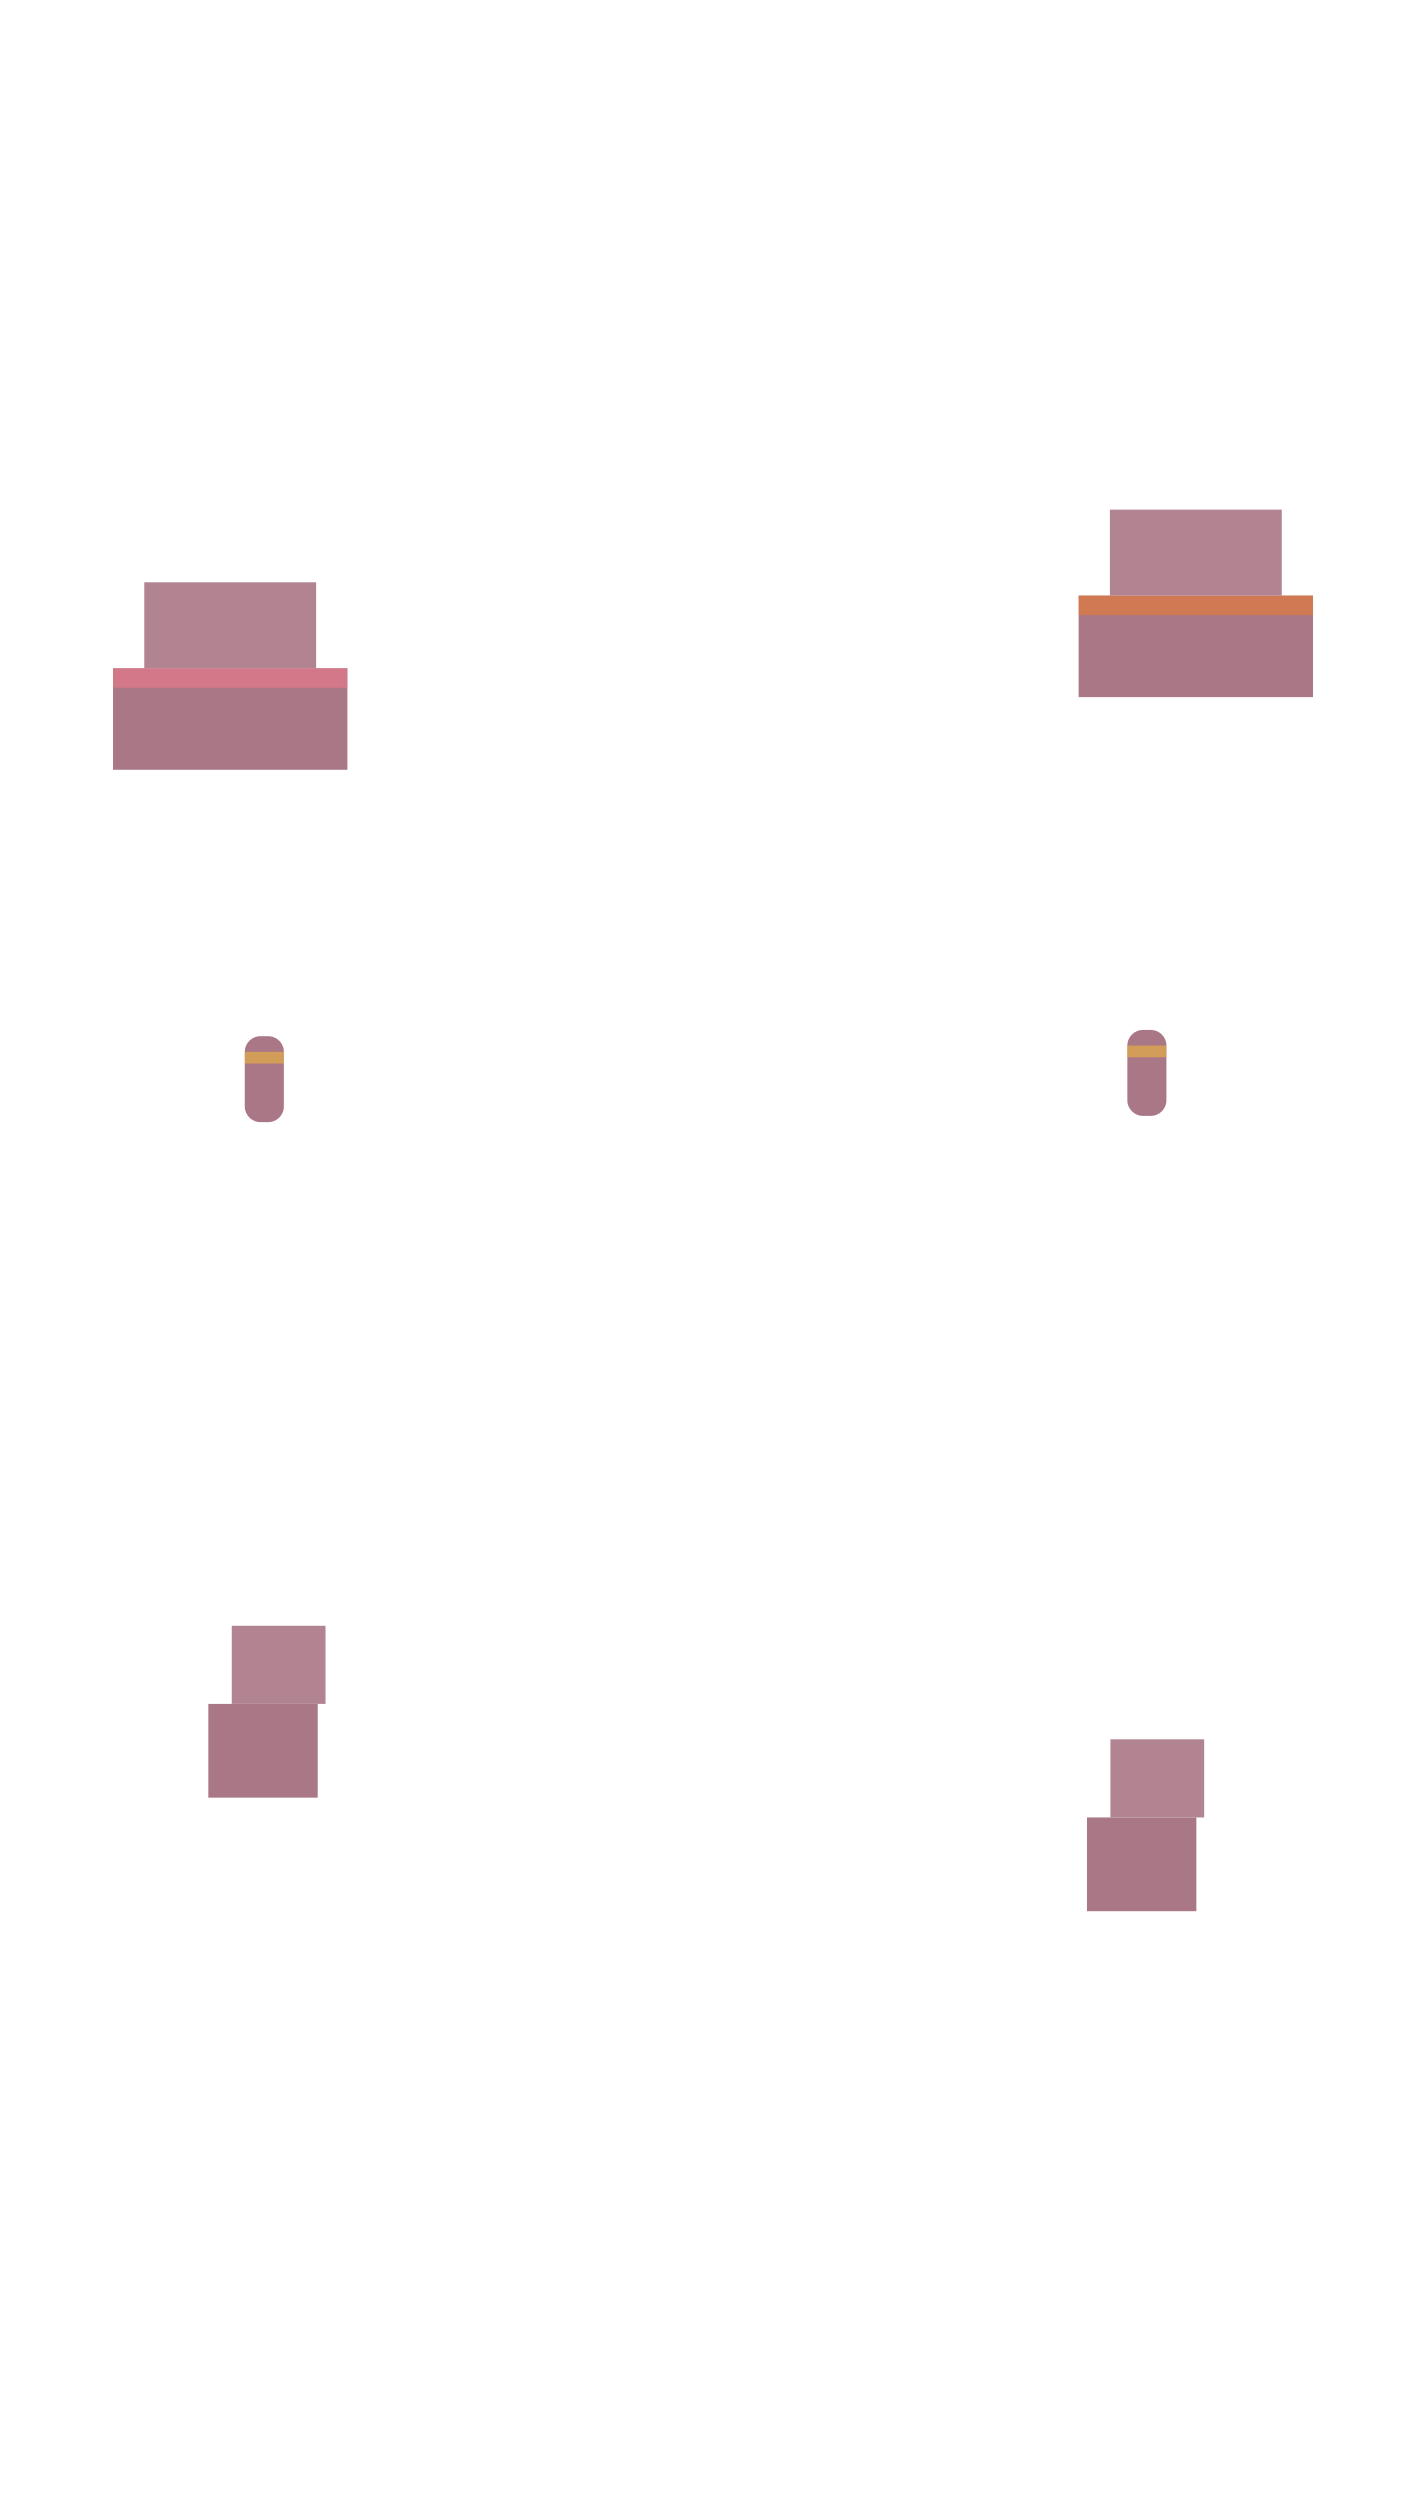
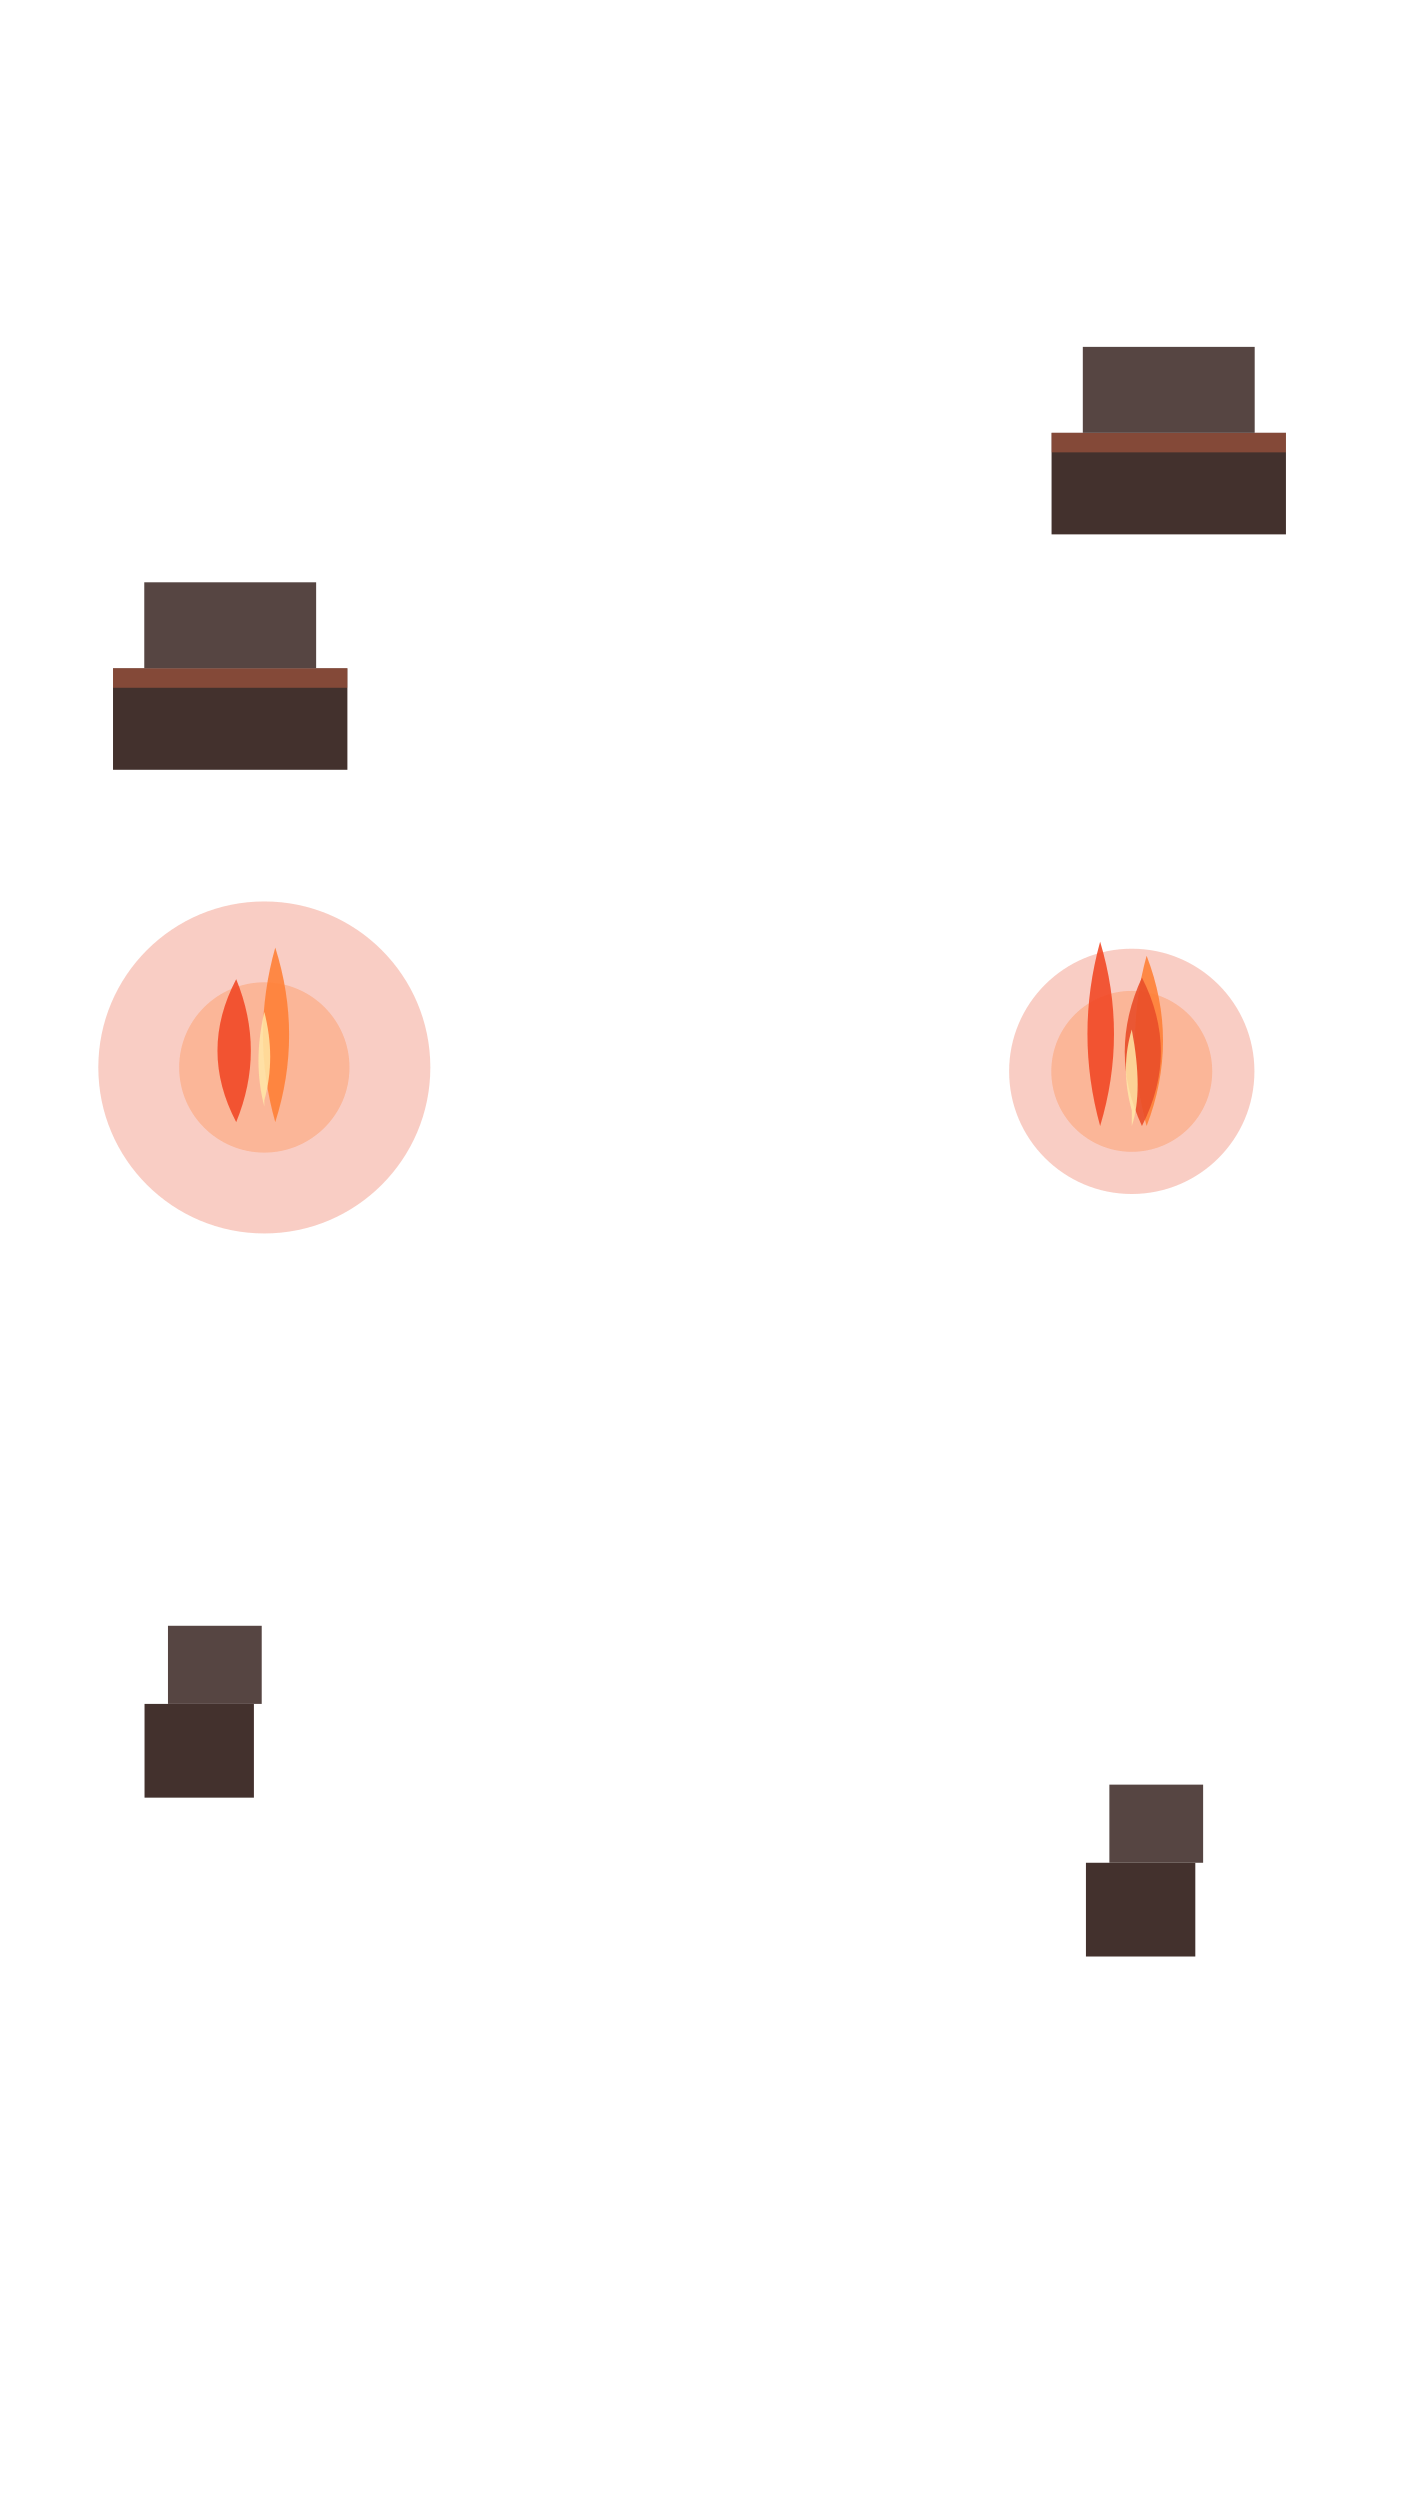
<svg xmlns="http://www.w3.org/2000/svg" width="540" height="960" viewBox="0 0 540 960">
  <g transform="translate(88.4 295.6) scale(1.5) translate(-88.4 -295.6)" opacity="0.95">
-     <rect x="58.4" y="269.6" width="60" height="26" fill="#a5707f" />
-     <rect x="58.4" y="269.6" width="60" height="5" fill="#fb7185" opacity="0.5" />
-     <rect x="66.4" y="247.6" width="44" height="22" fill="#a5707f" opacity="0.9" />
+     <rect x="58.4" y="269.6" width="60" height="26" fill="#3a2723" />
+     <rect x="58.4" y="269.6" width="60" height="5" fill="#c25a3a" opacity="0.5" />
+     <rect x="66.4" y="247.6" width="44" height="22" fill="#3a2723" opacity="0.9" />
  </g>
  <g transform="translate(101.5 430.9) scale(1.5) translate(-101.5 -430.9)" opacity="0.95">
-     <rect x="96.5" y="408.9" width="10" height="22" rx="4" fill="#a5707f" />
-     <rect x="96.5" y="412.9" width="10" height="3" fill="#fbbf24" opacity="0.5" />
+     <circle cx="101.5" cy="416.9" r="42.5" fill="#e8451f" opacity="0.28" />
+     <circle cx="101.5" cy="416.9" r="21.8" fill="#ff7a2e" opacity="0.32" />
+     <path d="M104.3 430.9 q-6.3 -22.3 0 -44.7 q7.1 22.4 0 44.7 z" fill="#ff7a2e" opacity="0.9" />
+     <path d="M94.3 430.9 q-9.6 -18.3 0 -36.6 q7.5 18.3 0 36.6 z" fill="#f2401c" opacity="0.9" />
+     <path d="M101.5 426.9 q-3 -11.3 0 -24.2 q3 11.7 0 22.6 z" fill="#ffe6a3" opacity="0.85" />
  </g>
-   <g transform="translate(101 690.3) scale(1.5) translate(-101 -690.3)" opacity="0.95">
-     <g fill="#a5707f">
-       <rect x="87" y="666.3" width="28" height="24" />
-       <rect x="93" y="646.3" width="24" height="20" opacity="0.9" />
+   <g transform="translate(76.5 690.3) scale(1.5) translate(-76.5 -690.3)" opacity="0.95">
+     <g fill="#3a2723">
+       <rect x="62.5" y="666.3" width="28" height="24" />
+       <rect x="68.5" y="646.3" width="24" height="20" opacity="0.9" />
    </g>
  </g>
-   <g transform="translate(459.2 267.7) scale(1.5) translate(-459.2 -267.7)" opacity="0.95">
-     <rect x="429.2" y="241.7" width="60" height="26" fill="#a5707f" />
-     <rect x="429.2" y="241.7" width="60" height="5" fill="#f97316" opacity="0.5" />
-     <rect x="437.2" y="219.7" width="44" height="22" fill="#a5707f" opacity="0.9" />
+   <g transform="translate(448.8 205.2) scale(1.5) translate(-448.8 -205.2)" opacity="0.95">
+     <rect x="418.8" y="179.2" width="60" height="26" fill="#3a2723" />
+     <rect x="418.8" y="179.2" width="60" height="5" fill="#c25a3a" opacity="0.5" />
+     <rect x="426.8" y="157.2" width="44" height="22" fill="#3a2723" opacity="0.9" />
  </g>
-   <g transform="translate(440.4 428.5) scale(1.5) translate(-440.4 -428.5)" opacity="0.95">
-     <rect x="435.4" y="406.5" width="10" height="22" rx="4" fill="#a5707f" />
-     <rect x="435.4" y="410.5" width="10" height="3" fill="#fbbf24" opacity="0.5" />
+   <g transform="translate(434.6 432.4) scale(1.5) translate(-434.6 -432.4)" opacity="0.95">
+     <circle cx="434.6" cy="418.4" r="31.4" fill="#e8451f" opacity="0.28" />
+     <circle cx="434.6" cy="418.4" r="20.6" fill="#ff7a2e" opacity="0.32" />
+     <path d="M438.4 432.4 q-6 -21.8 0 -43.6 q8.4 21.8 0 43.6 z" fill="#ff7a2e" opacity="0.9" />
+     <path d="M426.5 432.4 q-6.5 -23.6 0 -47.2 q7.1 23.6 0 47.2 z" fill="#f2401c" opacity="0.9" />
+     <path d="M437.2 432.4 q-8.8 -19 0 -38 q9.7 19 0 38 z" fill="#e8451f" opacity="0.9" />
+     <path d="M434.6 428.4 q-3 -10.7 0 -20.7 q3 15.8 0 24.7 z" fill="#ffe6a3" opacity="0.85" />
  </g>
-   <g transform="translate(438.4 733.9) scale(1.5) translate(-438.4 -733.9)" opacity="0.95">
-     <g fill="#a5707f">
-       <rect x="424.4" y="709.9" width="28" height="24" />
-       <rect x="430.4" y="689.9" width="24" height="20" opacity="0.9" />
+   <g transform="translate(438 751.3) scale(1.5) translate(-438 -751.3)" opacity="0.95">
+     <g fill="#3a2723">
+       <rect x="424" y="727.3" width="28" height="24" />
+       <rect x="430" y="707.3" width="24" height="20" opacity="0.9" />
    </g>
  </g>
</svg>
